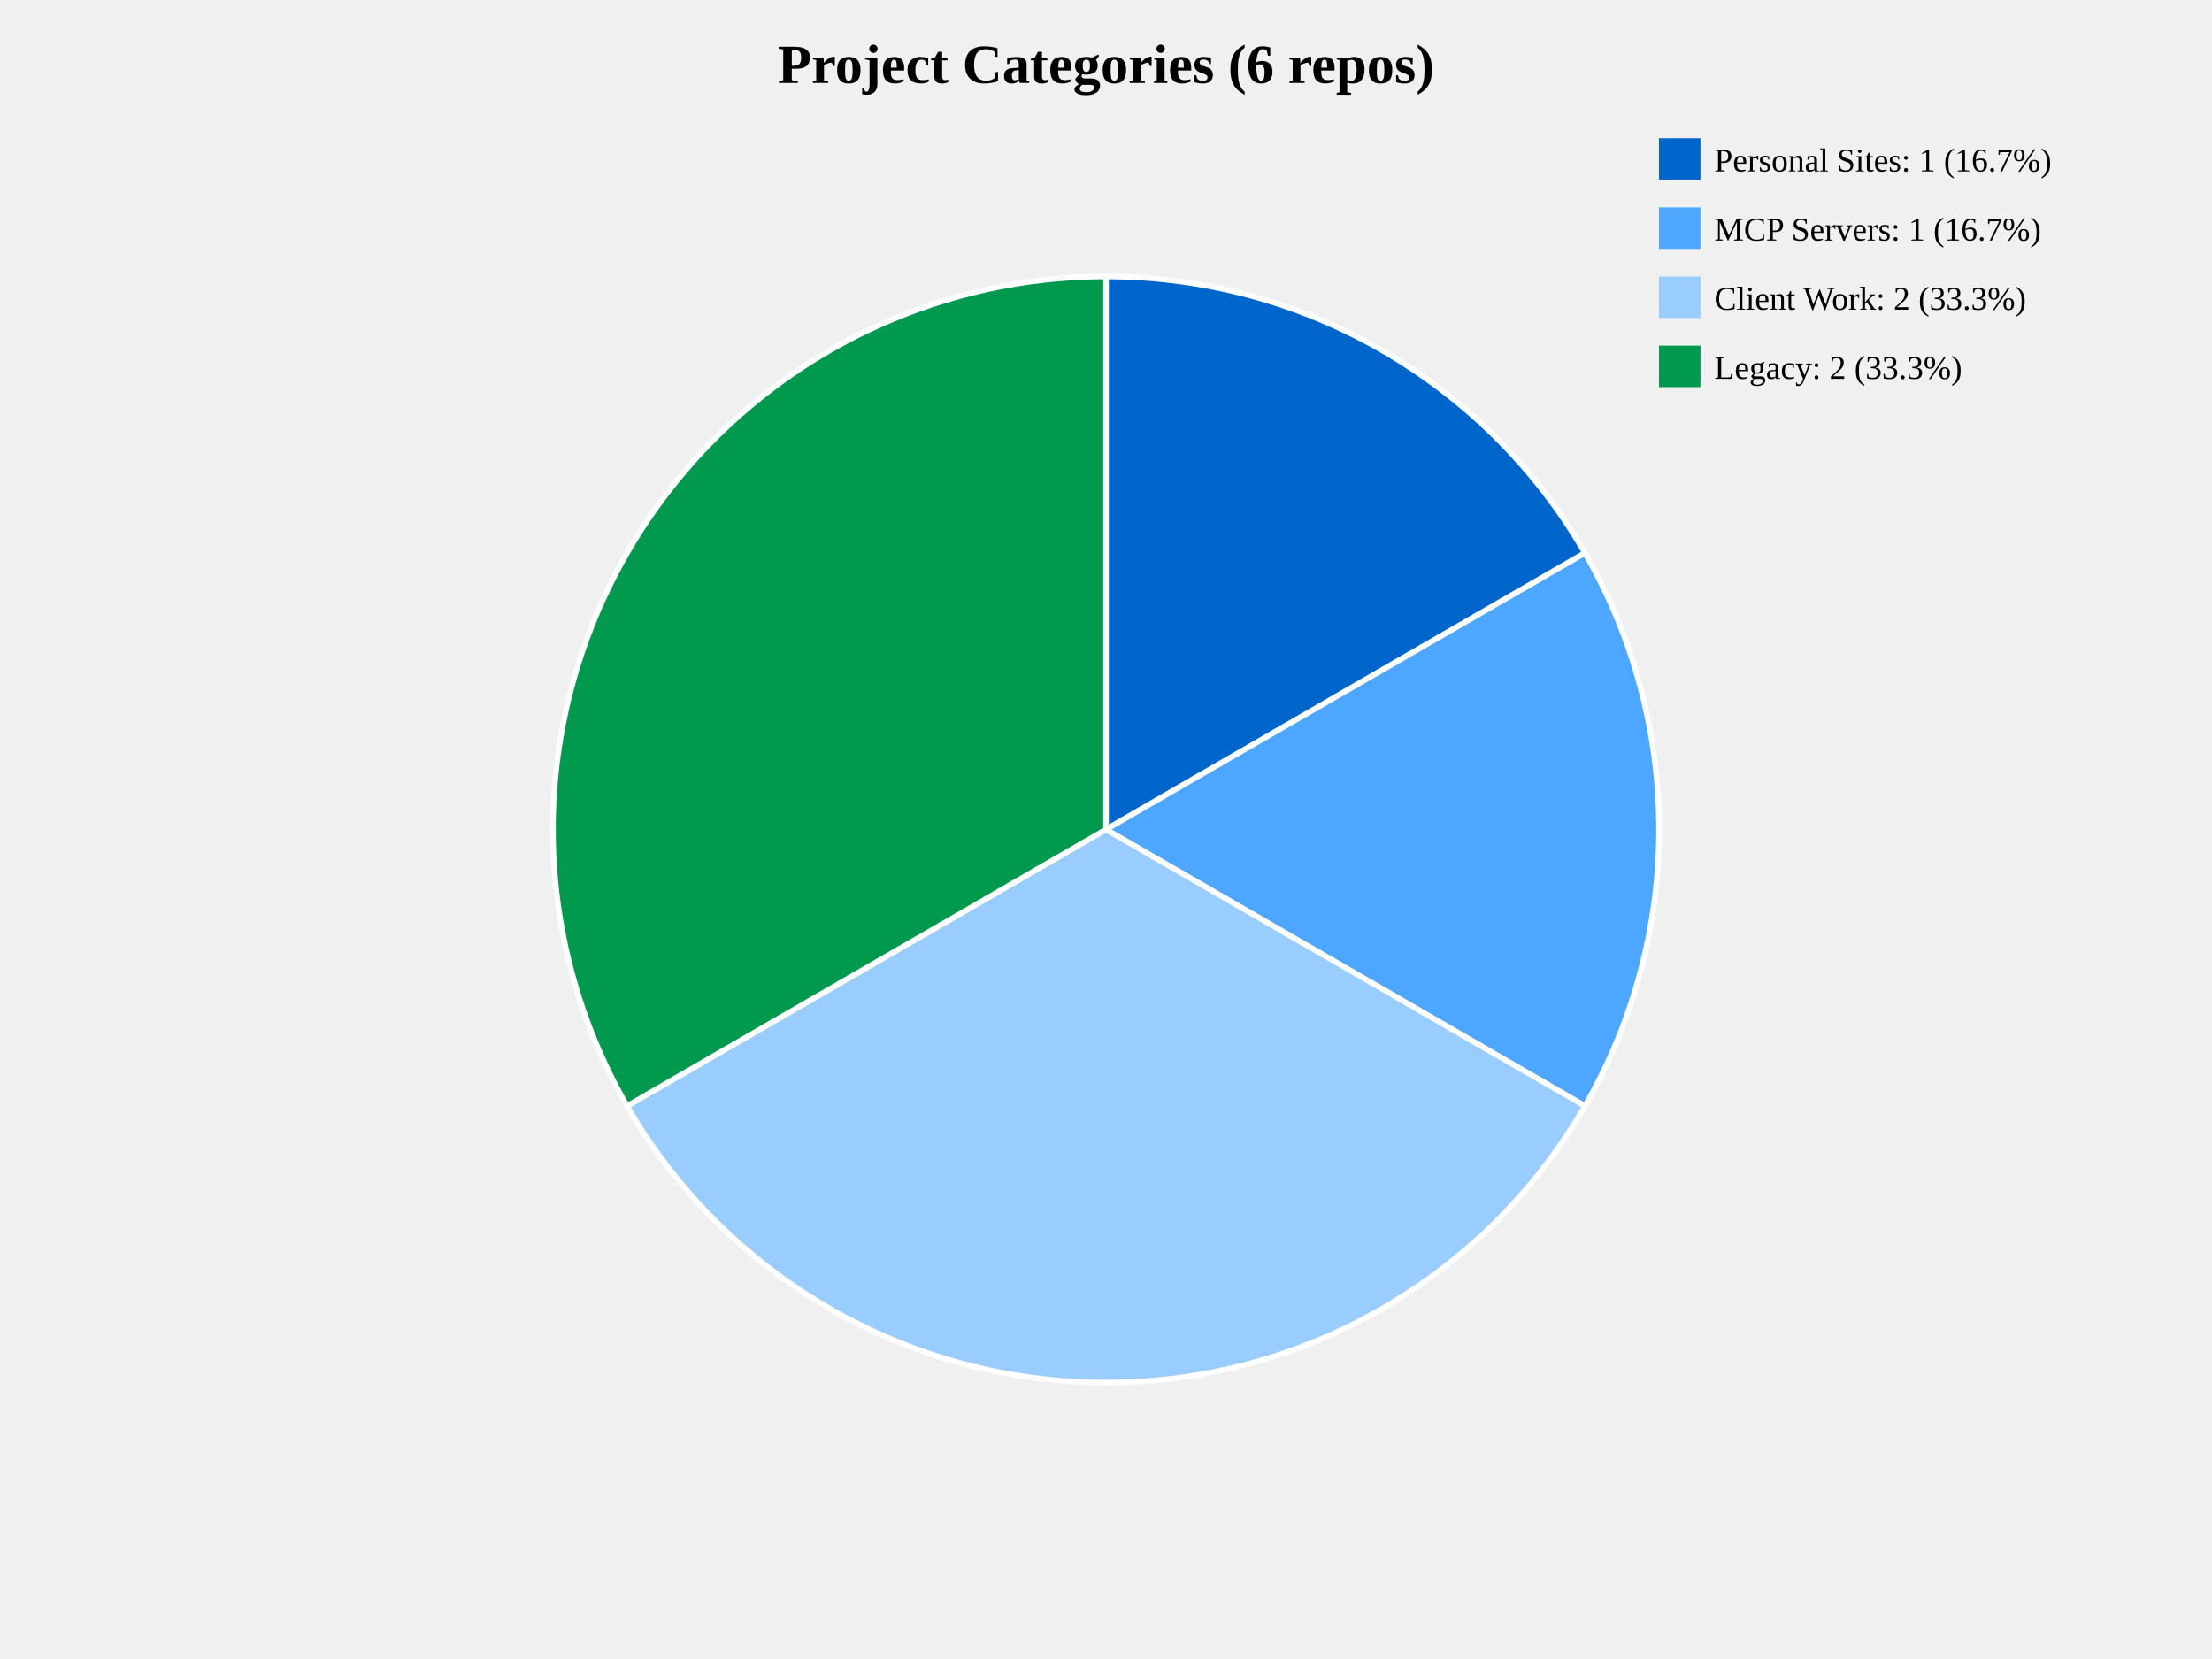
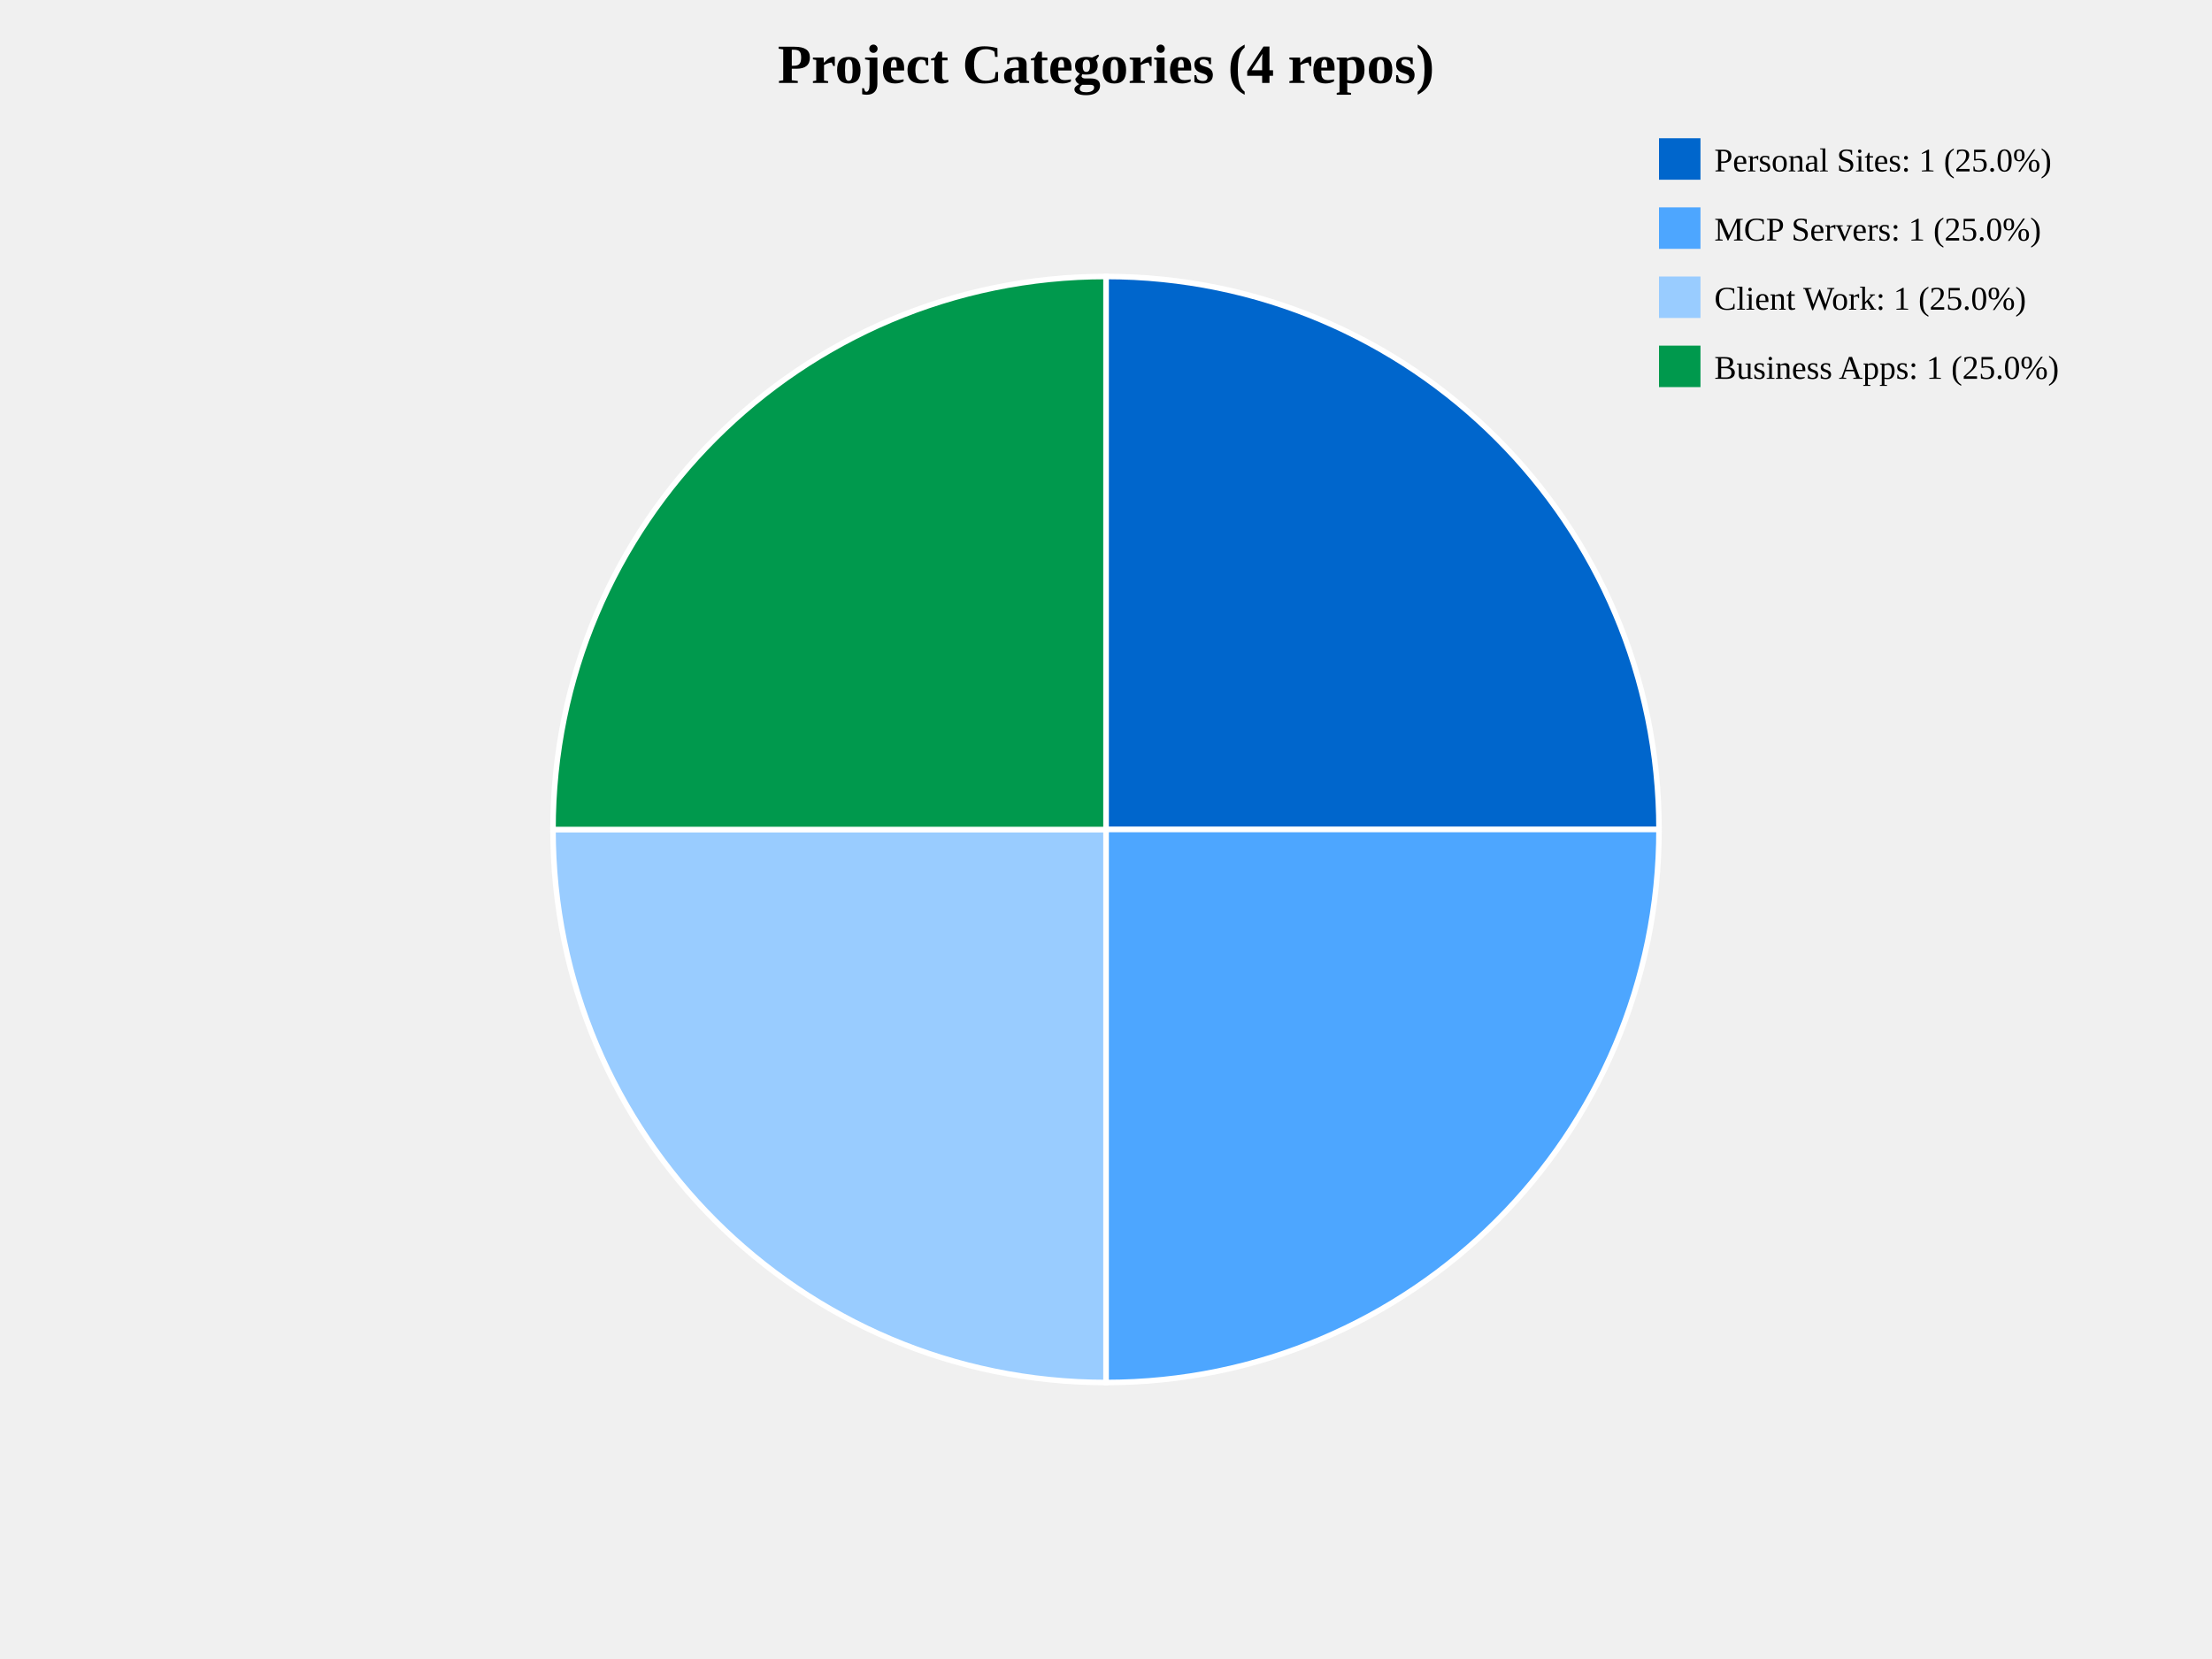
<svg xmlns="http://www.w3.org/2000/svg" width="800" height="600">
-   <text x="400.0" y="30" text-anchor="middle" font-size="20" font-weight="bold">Project Categories (6 repos)</text>
-   <path d="M 400.0,300.0 L 400.0,100.0 A 200.0,200.0 0 0,1 573.205,200.0 Z" fill="#0066cc" stroke="white" stroke-width="2" />
+   <text x="400.0" y="30" text-anchor="middle" font-size="20" font-weight="bold">Project Categories (4 repos)</text>
+   <path d="M 400.0,300.0 L 400.0,100.0 A 200.0,200.0 0 0,1 600.0,300.0 Z" fill="#0066cc" stroke="white" stroke-width="2" />
  <rect x="600" y="50" width="15" height="15" fill="#0066cc" />
-   <text x="620" y="62" font-size="12">Personal Sites: 1 (16.7%)</text>
-   <path d="M 400.0,300.0 L 573.205,200.0 A 200.0,200.0 0 0,1 573.205,400.0 Z" fill="#4da6ff" stroke="white" stroke-width="2" />
+   <text x="620" y="62" font-size="12">Personal Sites: 1 (25.0%)</text>
+   <path d="M 400.0,300.0 L 600.0,300.0 A 200.0,200.0 0 0,1 400.0,500.0 Z" fill="#4da6ff" stroke="white" stroke-width="2" />
  <rect x="600" y="75" width="15" height="15" fill="#4da6ff" />
-   <text x="620" y="87" font-size="12">MCP Servers: 1 (16.7%)</text>
-   <path d="M 400.0,300.0 L 573.205,400.0 A 200.0,200.0 0 0,1 226.795,400.0 Z" fill="#99ccff" stroke="white" stroke-width="2" />
+   <text x="620" y="87" font-size="12">MCP Servers: 1 (25.0%)</text>
+   <path d="M 400.0,300.0 L 400.0,500.0 A 200.0,200.0 0 0,1 200.0,300.0 Z" fill="#99ccff" stroke="white" stroke-width="2" />
  <rect x="600" y="100" width="15" height="15" fill="#99ccff" />
-   <text x="620" y="112" font-size="12">Client Work: 2 (33.3%)</text>
-   <path d="M 400.0,300.0 L 226.795,400.0 A 200.0,200.0 0 0,1 400,100.0 Z" fill="#00994d" stroke="white" stroke-width="2" />
+   <text x="620" y="112" font-size="12">Client Work: 1 (25.0%)</text>
+   <path d="M 400.0,300.0 L 200.0,300.0 A 200.0,200.0 0 0,1 400,100.0 Z" fill="#00994d" stroke="white" stroke-width="2" />
  <rect x="600" y="125" width="15" height="15" fill="#00994d" />
-   <text x="620" y="137" font-size="12">Legacy: 2 (33.3%)</text>
+   <text x="620" y="137" font-size="12">Business Apps: 1 (25.0%)</text>
</svg>
